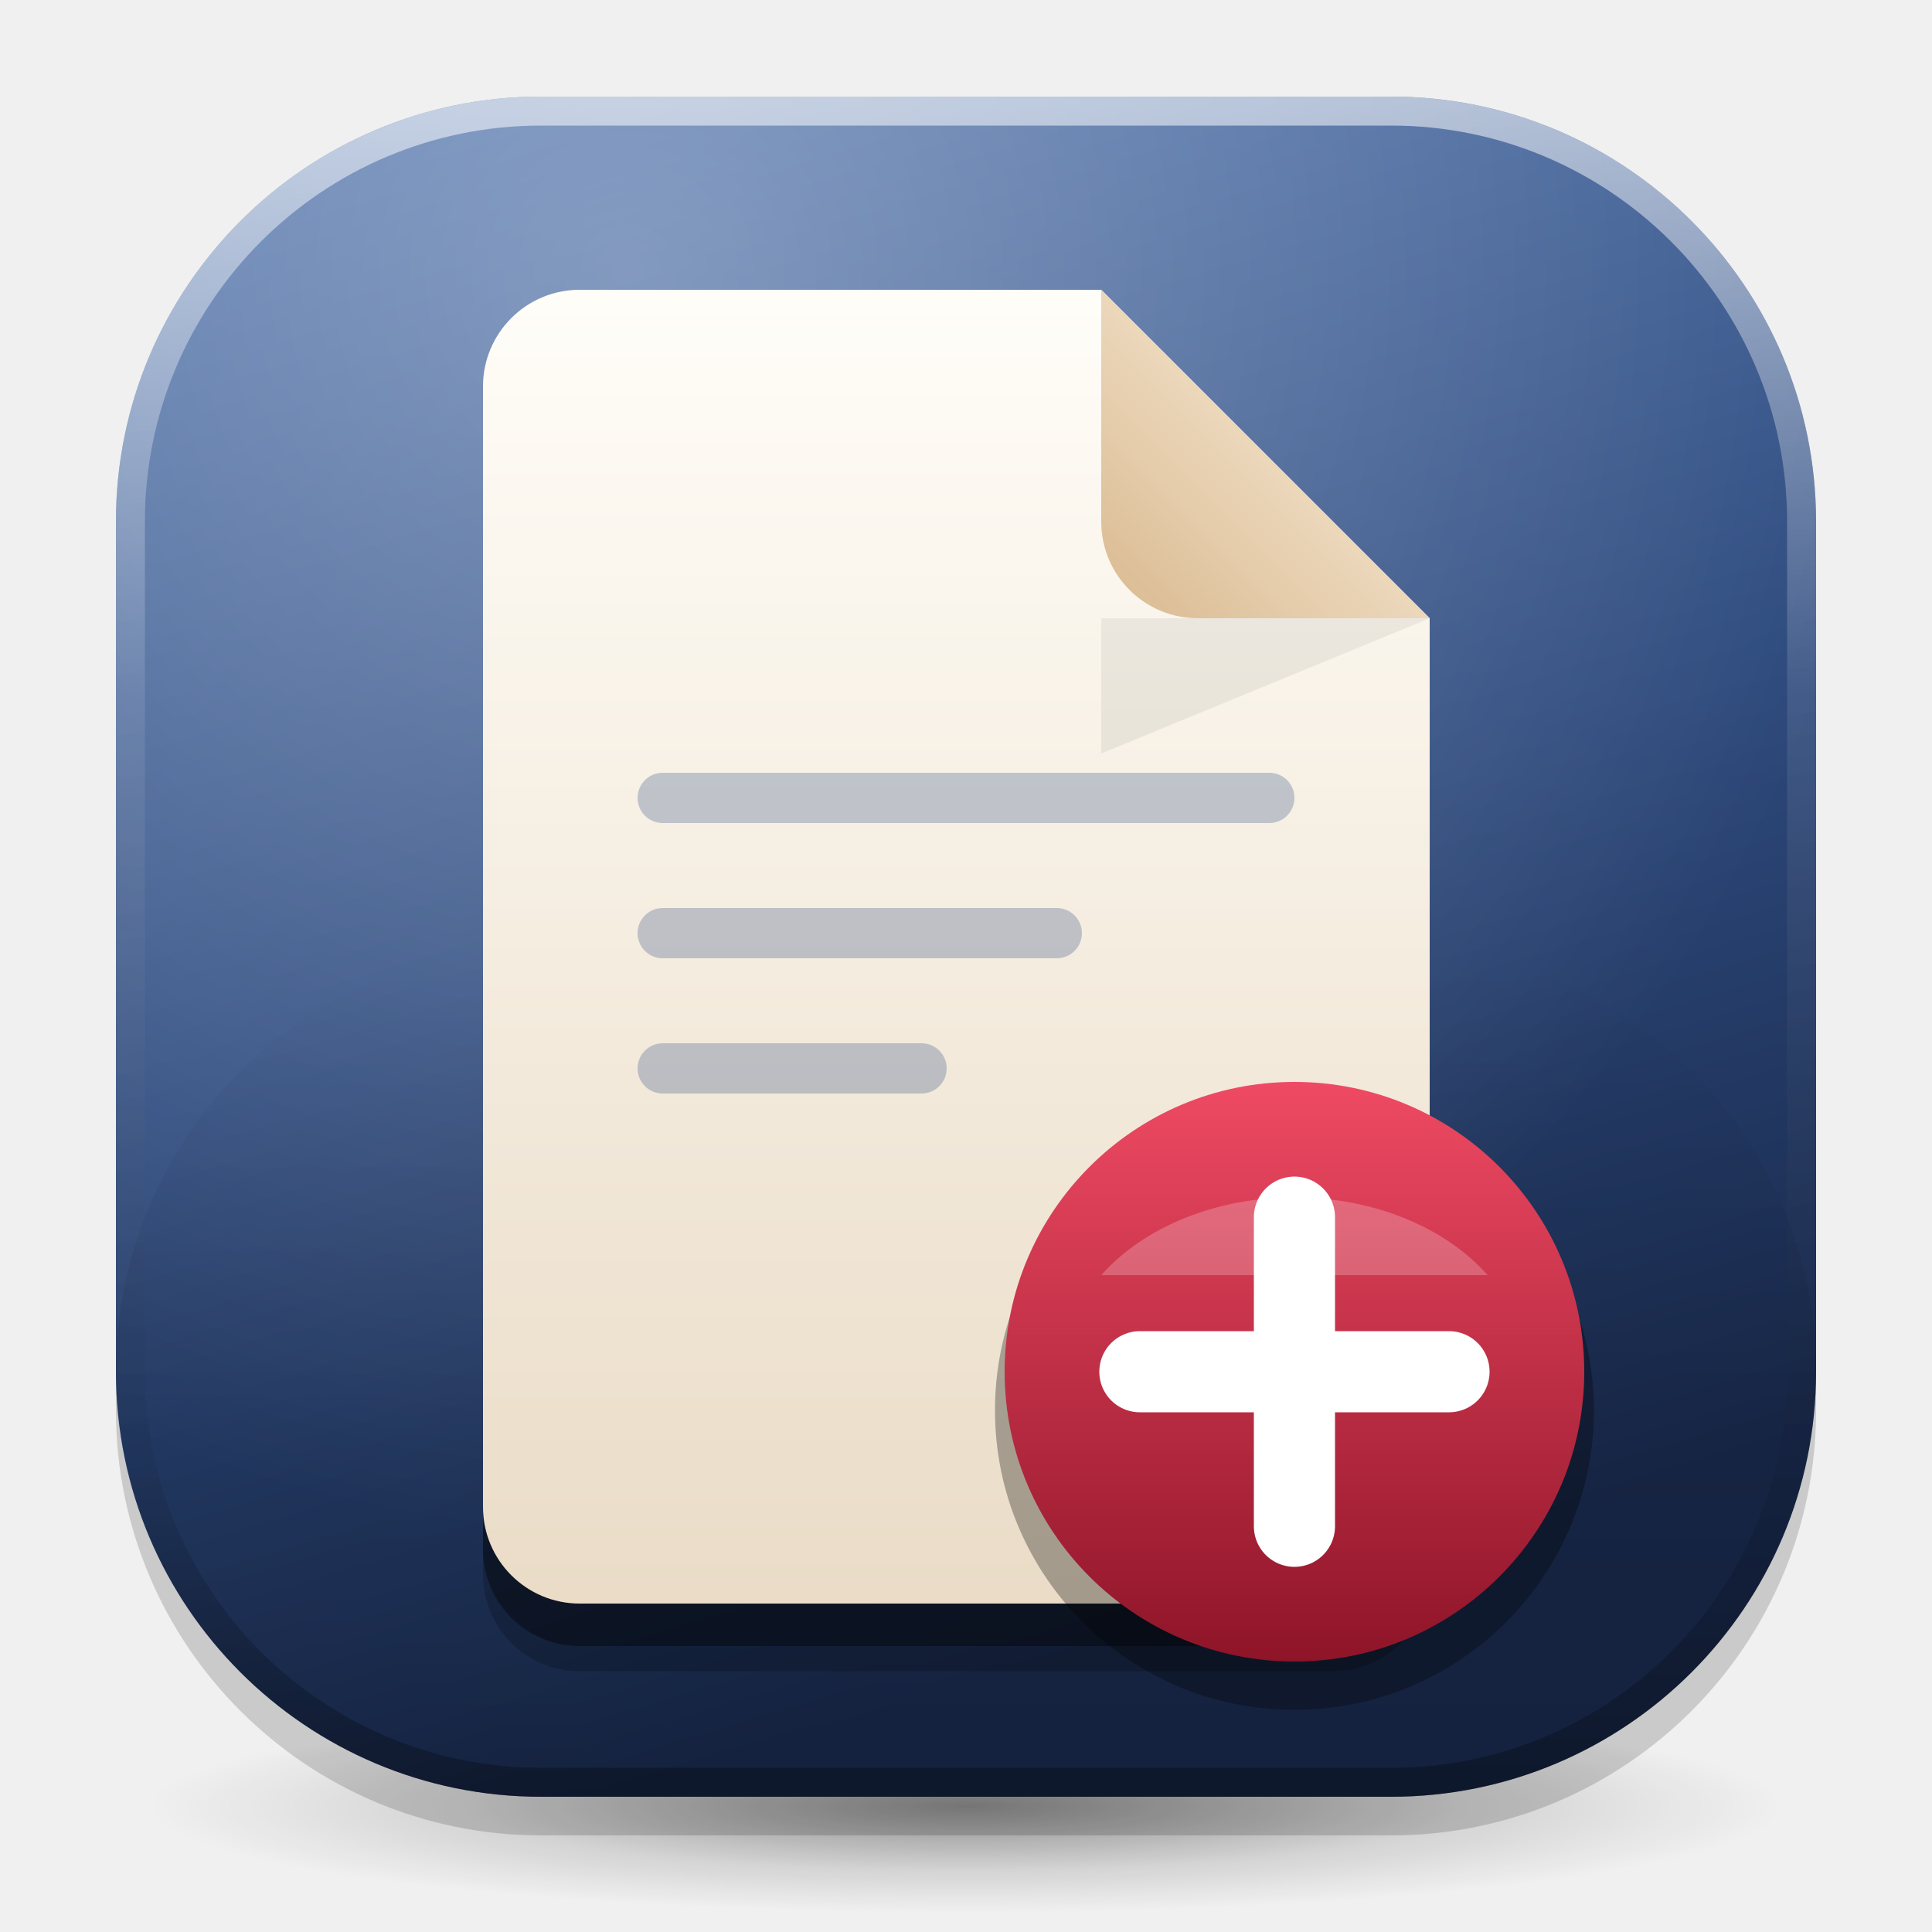
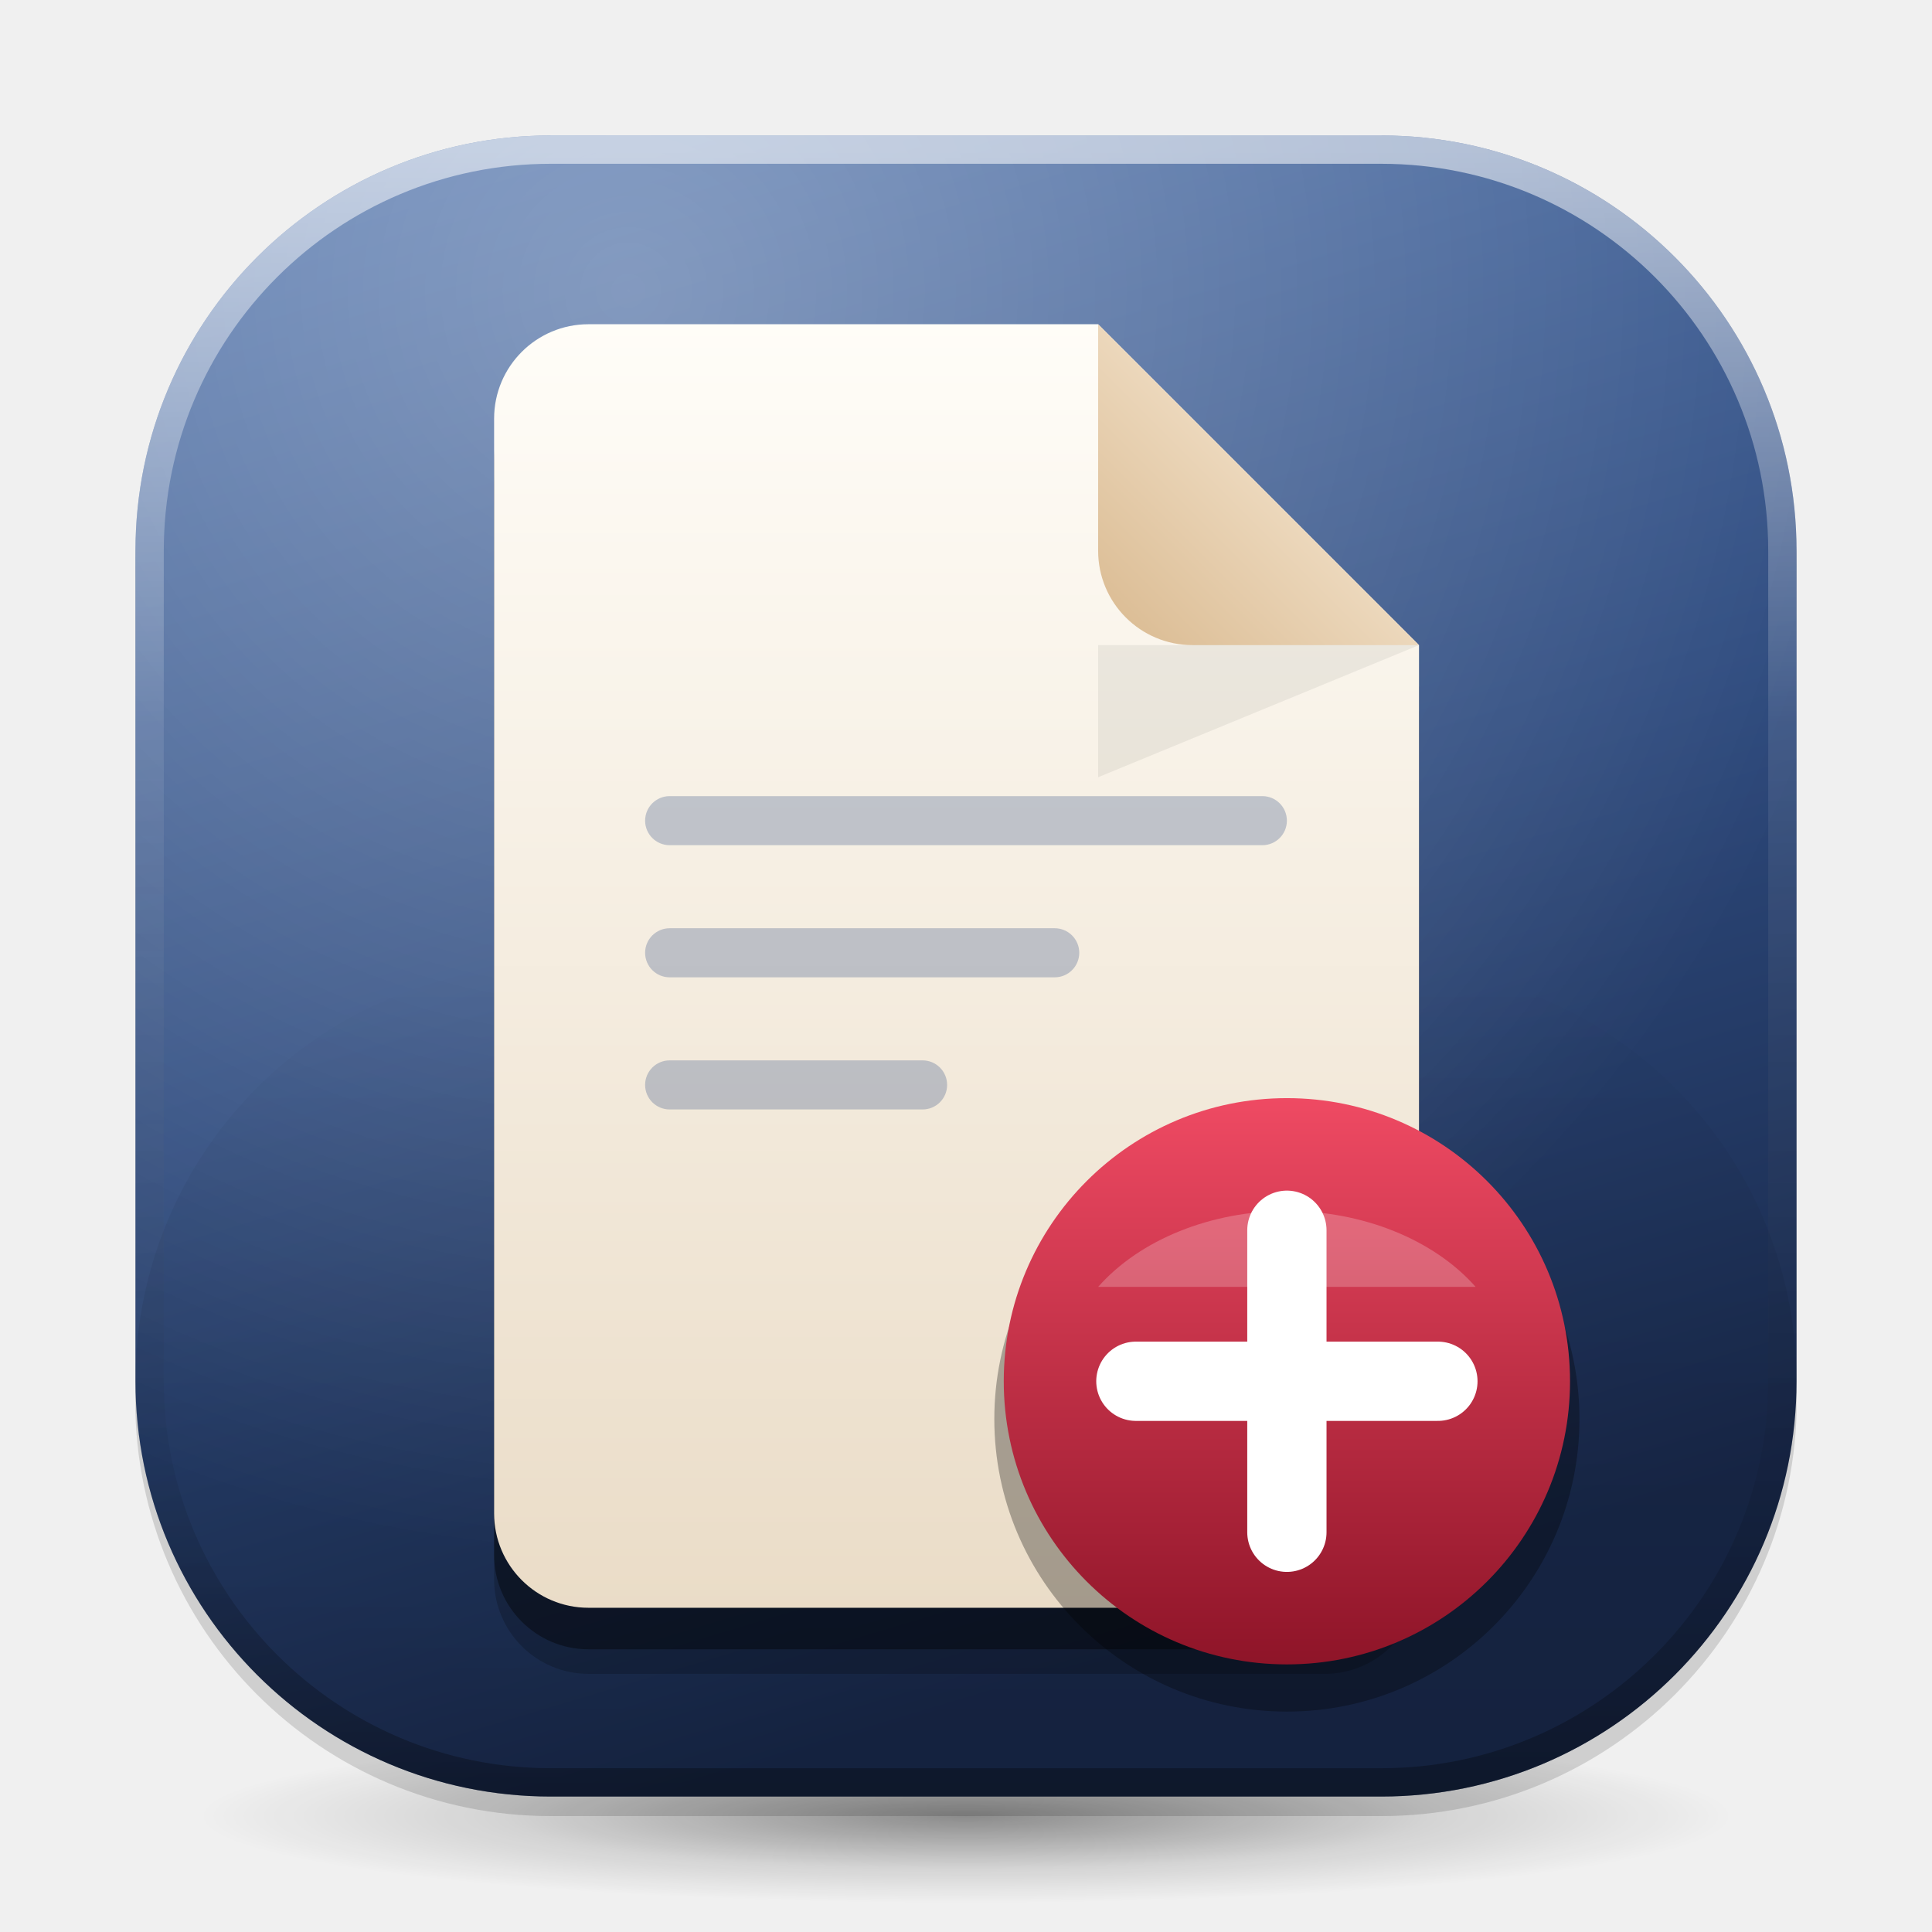
<svg xmlns="http://www.w3.org/2000/svg" viewBox="0 0 100 100" width="100" height="100">
  <defs>
    <radialGradient id="cs" cx="0.5" cy="0.5" r="0.5">
      <stop offset="0" stop-color="#000" stop-opacity="0.42" />
      <stop offset="0.6" stop-color="#000" stop-opacity="0.12" />
      <stop offset="1" stop-color="#000" stop-opacity="0" />
    </radialGradient>
    <linearGradient id="bd" x1="0" y1="0" x2="0.3" y2="1">
      <stop offset="0" stop-color="#5578b0" />
      <stop offset="0.55" stop-color="#2f4c80" />
      <stop offset="1" stop-color="#18284a" />
    </linearGradient>
    <radialGradient id="gl" cx="0.3" cy="0.1" r="0.75">
      <stop offset="0" stop-color="#fff" stop-opacity="0.32" />
      <stop offset="1" stop-color="#fff" stop-opacity="0" />
    </radialGradient>
    <linearGradient id="rim" x1="0" y1="0" x2="0" y2="1">
      <stop offset="0" stop-color="#fff" stop-opacity="0.55" />
      <stop offset="0.35" stop-color="#fff" stop-opacity="0.1" />
      <stop offset="0.8" stop-color="#000" stop-opacity="0.05" />
      <stop offset="1" stop-color="#000" stop-opacity="0.3" />
    </linearGradient>
    <linearGradient id="fl" x1="0" y1="0" x2="0" y2="1">
      <stop offset="0" stop-color="#000" stop-opacity="0" />
      <stop offset="1" stop-color="#000" stop-opacity="0.16" />
    </linearGradient>
    <linearGradient id="pap" x1="0" y1="0" x2="0" y2="1">
      <stop offset="0" stop-color="#fffdf8" />
      <stop offset="1" stop-color="#eadcc7" />
    </linearGradient>
    <linearGradient id="dob" x1="0" y1="1" x2="1" y2="0">
      <stop offset="0" stop-color="#d9b98f" />
      <stop offset="1" stop-color="#fff6e8" />
    </linearGradient>
    <linearGradient id="bad" x1="0" y1="0" x2="0" y2="1">
      <stop offset="0" stop-color="#ef4a63" />
      <stop offset="1" stop-color="#8e1428" />
    </linearGradient>
  </defs>
-   <ellipse cx="50" cy="93.5" rx="42" ry="5.5" fill="url(#cs)" />
-   <rect x="6" y="7" width="88" height="88" rx="22" fill="#000" opacity=".16" />
-   <rect x="6" y="5" width="88" height="88" rx="22" fill="url(#bd)" />
-   <rect x="6" y="5" width="88" height="88" rx="22" fill="url(#gl)" />
-   <rect x="6" y="49" width="88" height="44" rx="22" fill="url(#fl)" />
-   <rect x="6.75" y="5.75" width="86.5" height="86.5" rx="21.25" fill="none" stroke="url(#rim)" stroke-width="1.5" />
-   <path d="M30 15h27l17 17v46a5 5 0 0 1-5 5H30a5 5 0 0 1-5-5V20a5 5 0 0 1 5-5z" fill="#000" opacity="0.20" transform="translate(0 3.5)" />
-   <path d="M30 15h27l17 17v46a5 5 0 0 1-5 5H30a5 5 0 0 1-5-5V20a5 5 0 0 1 5-5z" fill="#000" opacity="0.40" transform="translate(0 2.2)" />
-   <path d="M30 15h27l17 17v46a5 5 0 0 1-5 5H30a5 5 0 0 1-5-5V20a5 5 0 0 1 5-5z" fill="url(#pap)" />
-   <path d="M57 15v12a5 5 0 0 0 5 5h12z" fill="url(#dob)" />
-   <path d="M57 32h17l-17 7z" fill="#000" opacity=".06" />
-   <rect x="33" y="40" width="34" height="2.6" rx="1.3" fill="#2f4c80" opacity=".28" />
-   <rect x="33" y="47" width="23" height="2.6" rx="1.3" fill="#2f4c80" opacity=".28" />
-   <rect x="33" y="54" width="16" height="2.6" rx="1.3" fill="#2f4c80" opacity=".28" />
-   <circle cx="67" cy="71" r="15.5" fill="#000" opacity=".3" transform="translate(0 2)" />
-   <circle cx="67" cy="71" r="15" fill="url(#bad)" />
-   <path d="M57 66a12 9 0 0 1 20 0" fill="#fff" opacity=".22" />
-   <path d="M67 63v16M59 71h16" stroke="#fff" stroke-width="4.2" stroke-linecap="round" />
+   <ellipse cx="50" cy="94" rx="40" ry="4.5" fill="url(#cs)" />
+   <rect x="7" y="8" width="86" height="86" rx="21.5" fill="#000" opacity=".14" />
+   <g transform="translate(50 50) scale(.977) translate(-50 -49)">
+     <rect x="6" y="5" width="88" height="88" rx="22" fill="url(#bd)" />
+     <rect x="6" y="5" width="88" height="88" rx="22" fill="url(#gl)" />
+     <rect x="6" y="49" width="88" height="44" rx="22" fill="url(#fl)" />
+     <rect x="6.75" y="5.75" width="86.5" height="86.5" rx="21.25" fill="none" stroke="url(#rim)" stroke-width="1.5" />
+     <path d="M30 15h27l17 17v46a5 5 0 0 1-5 5H30a5 5 0 0 1-5-5V20a5 5 0 0 1 5-5z" fill="#000" opacity="0.20" transform="translate(0 3.5)" />
+     <path d="M30 15h27l17 17v46a5 5 0 0 1-5 5H30a5 5 0 0 1-5-5V20a5 5 0 0 1 5-5z" fill="#000" opacity="0.40" transform="translate(0 2.2)" />
+     <path d="M30 15h27l17 17v46a5 5 0 0 1-5 5H30a5 5 0 0 1-5-5V20a5 5 0 0 1 5-5z" fill="url(#pap)" />
+     <path d="M57 15v12a5 5 0 0 0 5 5h12z" fill="url(#dob)" />
+     <path d="M57 32h17l-17 7z" fill="#000" opacity=".06" />
+     <rect x="33" y="40" width="34" height="2.6" rx="1.3" fill="#2f4c80" opacity=".28" />
+     <rect x="33" y="47" width="23" height="2.6" rx="1.3" fill="#2f4c80" opacity=".28" />
+     <rect x="33" y="54" width="16" height="2.6" rx="1.3" fill="#2f4c80" opacity=".28" />
+     <circle cx="67" cy="71" r="15.5" fill="#000" opacity=".3" transform="translate(0 2)" />
+     <circle cx="67" cy="71" r="15" fill="url(#bad)" />
+     <path d="M57 66a12 9 0 0 1 20 0" fill="#fff" opacity=".22" />
+     <path d="M67 63v16M59 71h16" stroke="#fff" stroke-width="4.2" stroke-linecap="round" />
+   </g>
</svg>
